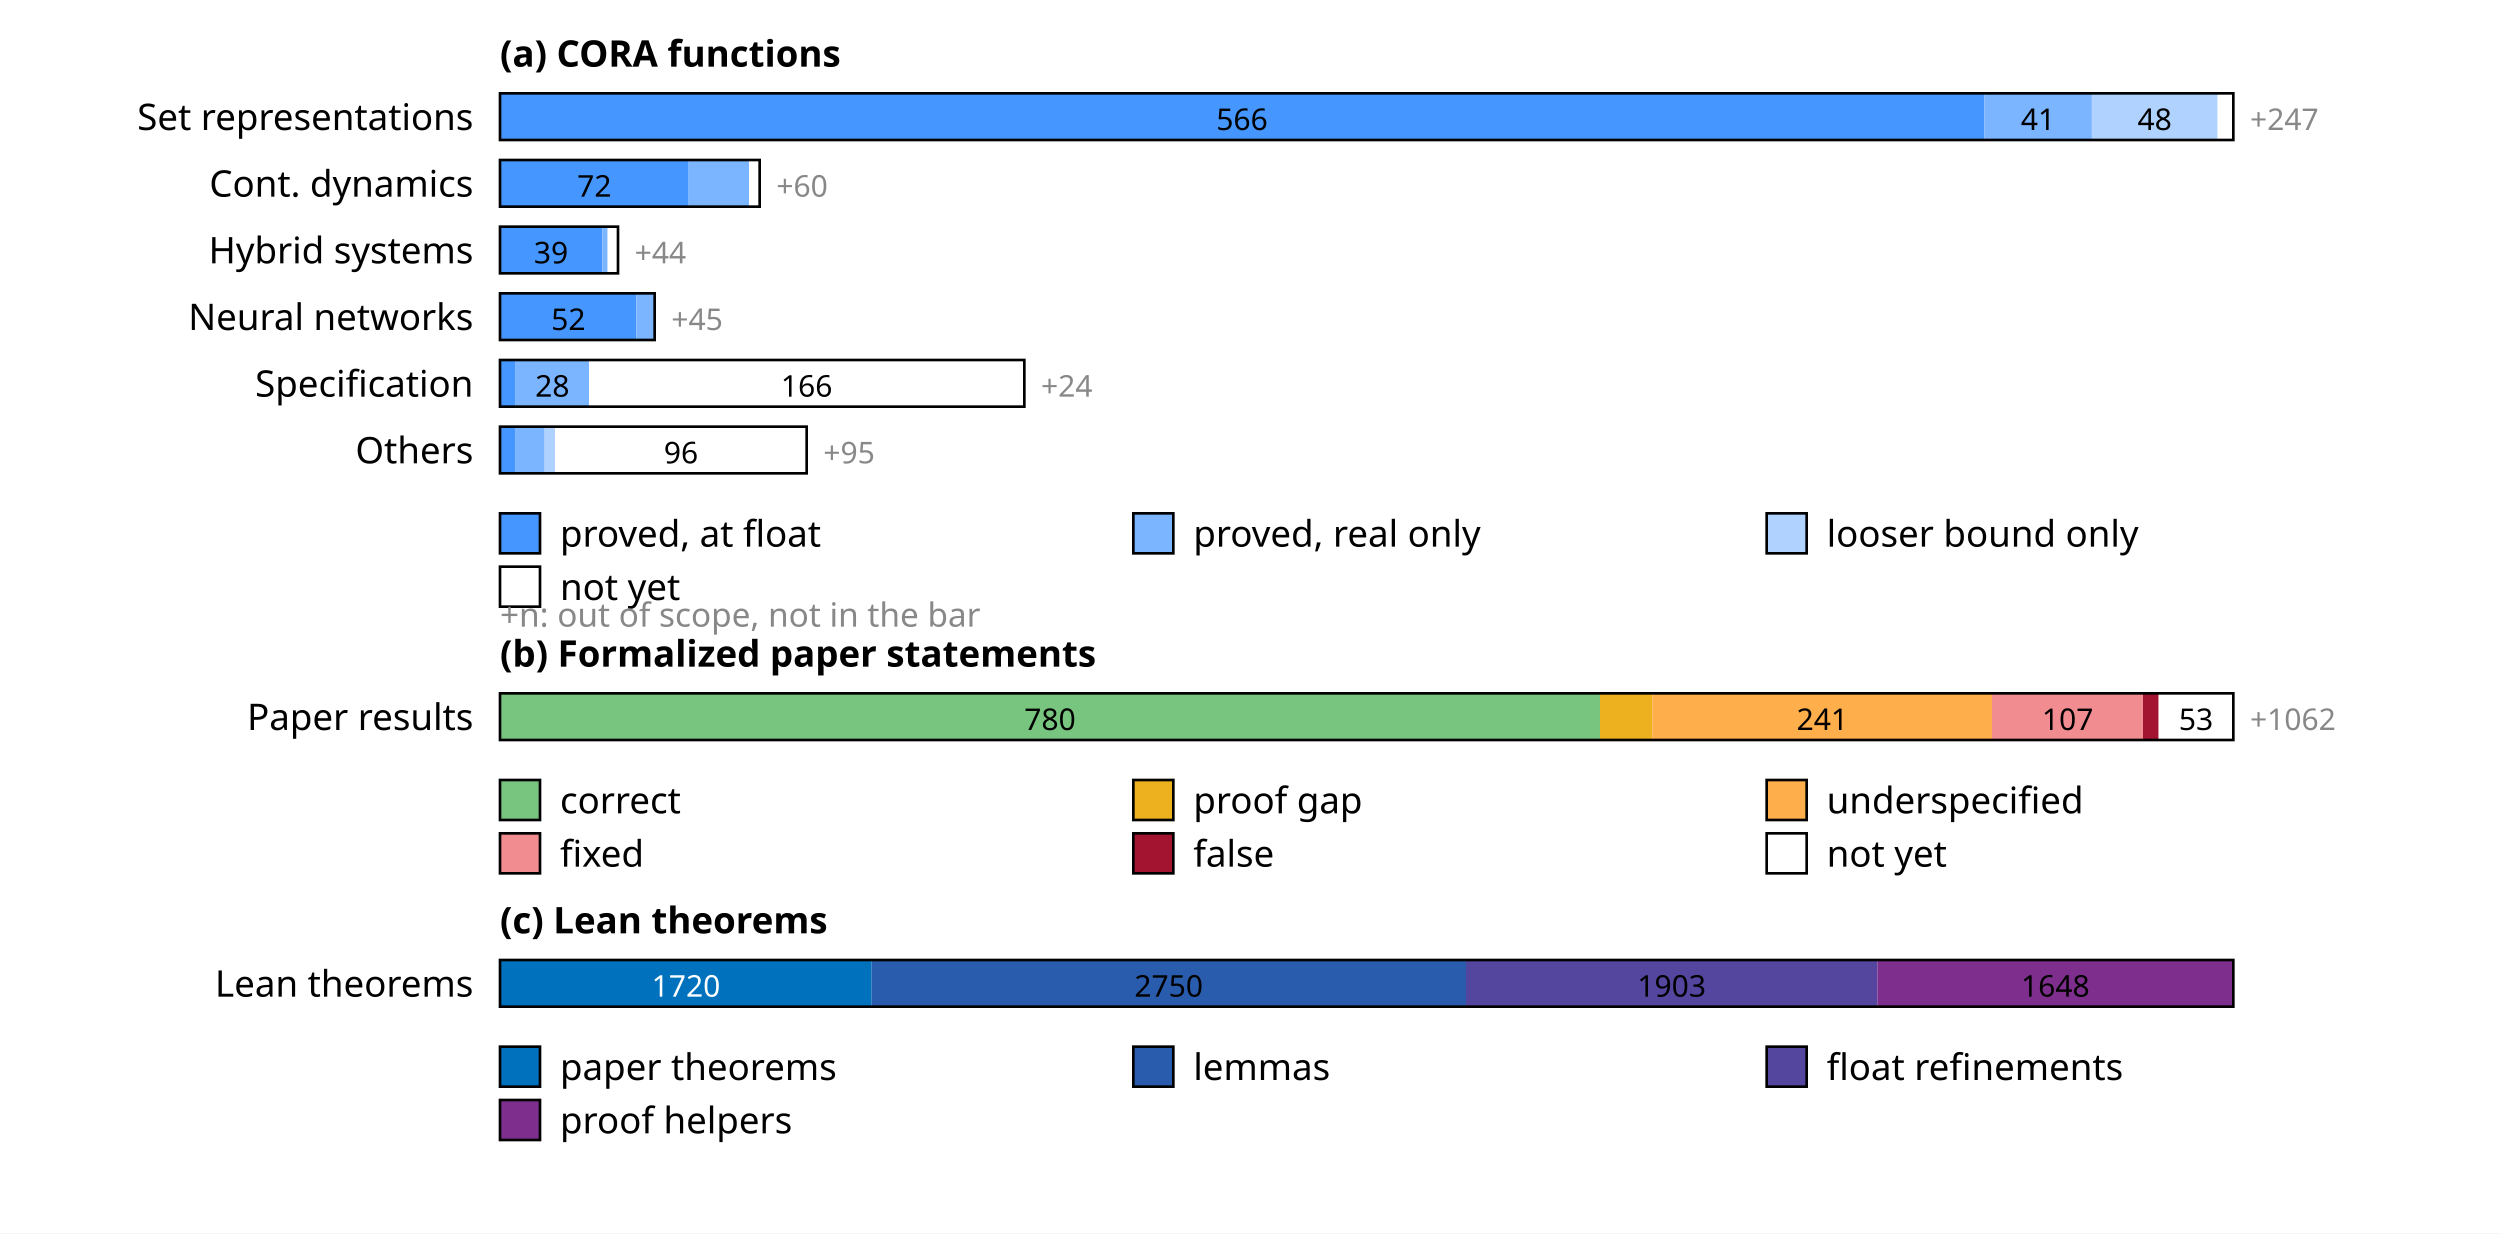
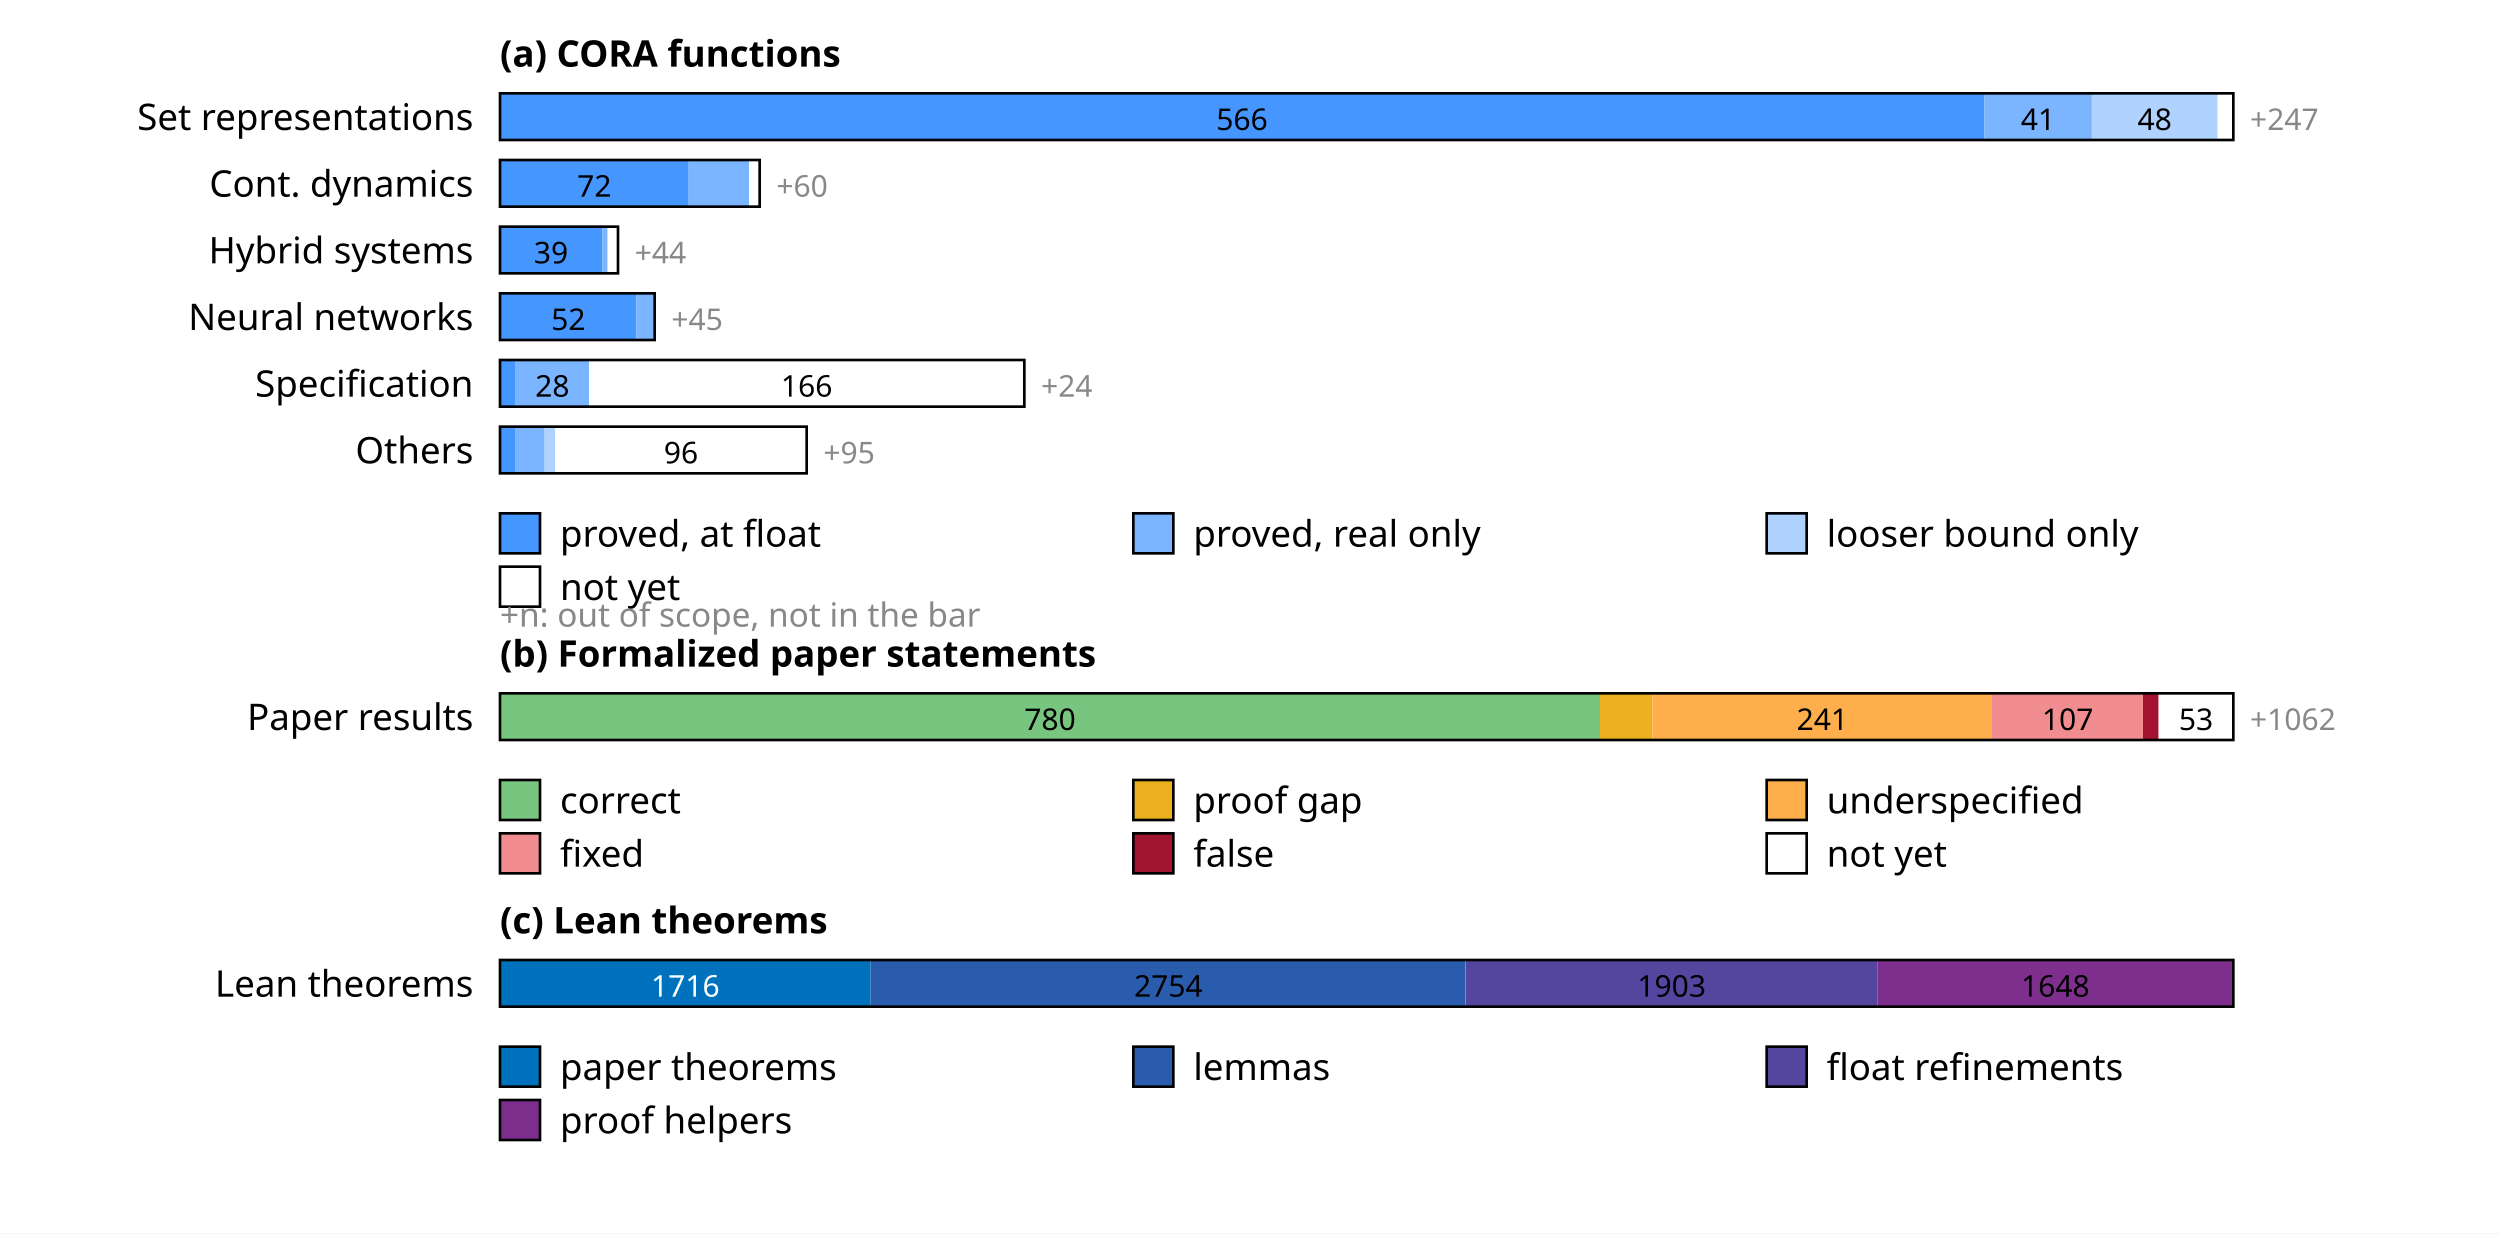
<svg xmlns="http://www.w3.org/2000/svg" width="750" height="370" font-family="sans-serif" font-size="11">
  <rect width="100%" height="100%" fill="white" />
  <text x="150" y="20" font-weight="bold">(a) CORA functions</text>
  <text x="142" y="39" text-anchor="end">Set representations</text>
  <rect x="150.0" y="28" width="445.3" height="14" fill="rgb(69,150,255)" />
  <text x="372.6" y="39" text-anchor="middle" font-size="9" fill="#000">566</text>
  <rect x="595.3" y="28" width="32.3" height="14" fill="rgb(123,180,255)" />
  <text x="611.4" y="39" text-anchor="middle" font-size="9" fill="#000">41</text>
  <rect x="627.5" y="28" width="37.8" height="14" fill="rgb(176,210,255)" />
  <text x="646.4" y="39" text-anchor="middle" font-size="9" fill="#000">48</text>
  <rect x="665.3" y="28" width="4.7" height="14" fill="rgb(255,255,255)" />
  <rect x="150" y="28" width="520.0" height="14" fill="none" stroke="#000" stroke-width="0.8" />
  <text x="675.0" y="39" font-size="9" fill="#888">+247</text>
  <text x="142" y="59" text-anchor="end">Cont. dynamics</text>
  <rect x="150.0" y="48" width="56.6" height="14" fill="rgb(69,150,255)" />
  <text x="178.3" y="59" text-anchor="middle" font-size="9" fill="#000">72</text>
  <rect x="206.6" y="48" width="18.1" height="14" fill="rgb(123,180,255)" />
  <rect x="224.7" y="48" width="3.1" height="14" fill="rgb(255,255,255)" />
  <rect x="150" y="48" width="77.9" height="14" fill="none" stroke="#000" stroke-width="0.8" />
  <text x="232.9" y="59" font-size="9" fill="#888">+60</text>
  <text x="142" y="79" text-anchor="end">Hybrid systems</text>
  <rect x="150.0" y="68" width="30.7" height="14" fill="rgb(69,150,255)" />
  <text x="165.3" y="79" text-anchor="middle" font-size="9" fill="#000">39</text>
  <rect x="180.7" y="68" width="1.6" height="14" fill="rgb(123,180,255)" />
  <rect x="182.3" y="68" width="3.1" height="14" fill="rgb(255,255,255)" />
  <rect x="150" y="68" width="35.4" height="14" fill="none" stroke="#000" stroke-width="0.8" />
  <text x="190.4" y="79" font-size="9" fill="#888">+44</text>
  <text x="142" y="99" text-anchor="end">Neural networks</text>
  <rect x="150.0" y="88" width="40.9" height="14" fill="rgb(69,150,255)" />
  <text x="170.5" y="99" text-anchor="middle" font-size="9" fill="#000">52</text>
  <rect x="190.9" y="88" width="5.5" height="14" fill="rgb(123,180,255)" />
  <rect x="150" y="88" width="46.4" height="14" fill="none" stroke="#000" stroke-width="0.8" />
  <text x="201.4" y="99" font-size="9" fill="#888">+45</text>
  <text x="142" y="119" text-anchor="end">Specification</text>
  <rect x="150.0" y="108" width="4.7" height="14" fill="rgb(69,150,255)" />
  <rect x="154.7" y="108" width="22.0" height="14" fill="rgb(123,180,255)" />
  <text x="165.7" y="119" text-anchor="middle" font-size="9" fill="#000">28</text>
  <rect x="176.7" y="108" width="130.6" height="14" fill="rgb(255,255,255)" />
  <text x="242.0" y="119" text-anchor="middle" font-size="9" fill="#000">166</text>
  <rect x="150" y="108" width="157.3" height="14" fill="none" stroke="#000" stroke-width="0.8" />
  <text x="312.3" y="119" font-size="9" fill="#888">+24</text>
  <text x="142" y="139" text-anchor="end">Others</text>
  <rect x="150.0" y="128" width="4.7" height="14" fill="rgb(69,150,255)" />
  <rect x="154.7" y="128" width="8.7" height="14" fill="rgb(123,180,255)" />
  <rect x="163.4" y="128" width="3.1" height="14" fill="rgb(176,210,255)" />
  <rect x="166.5" y="128" width="75.5" height="14" fill="rgb(255,255,255)" />
  <text x="204.3" y="139" text-anchor="middle" font-size="9" fill="#000">96</text>
  <rect x="150" y="128" width="92.0" height="14" fill="none" stroke="#000" stroke-width="0.8" />
  <text x="247.0" y="139" font-size="9" fill="#888">+95</text>
  <rect x="150" y="154" width="12" height="12" fill="rgb(69,150,255)" stroke="#000" stroke-width="0.8" />
  <text x="168" y="164">proved, at float</text>
  <rect x="340" y="154" width="12" height="12" fill="rgb(123,180,255)" stroke="#000" stroke-width="0.8" />
  <text x="358" y="164">proved, real only</text>
  <rect x="530" y="154" width="12" height="12" fill="rgb(176,210,255)" stroke="#000" stroke-width="0.8" />
  <text x="548" y="164">looser bound only</text>
  <rect x="150" y="170" width="12" height="12" fill="rgb(255,255,255)" stroke="#000" stroke-width="0.8" />
  <text x="168" y="180">not yet</text>
  <text x="150" y="188" font-size="10" fill="#888">+n: out of scope, not in the bar</text>
  <text x="150" y="200" font-weight="bold">(b) Formalized paper statements</text>
  <text x="142" y="219" text-anchor="end">Paper results</text>
  <rect x="150.0" y="208" width="330.0" height="14" fill="rgb(120,197,127)" />
  <text x="315.0" y="219" text-anchor="middle" font-size="9" fill="#000">780</text>
  <rect x="480.0" y="208" width="15.7" height="14" fill="rgb(237,177,32)" />
  <rect x="495.7" y="208" width="102.0" height="14" fill="rgb(255,174,76)" />
  <text x="546.7" y="219" text-anchor="middle" font-size="9" fill="#000">241</text>
  <rect x="597.6" y="208" width="45.3" height="14" fill="rgb(241,141,145)" />
  <text x="620.3" y="219" text-anchor="middle" font-size="9" fill="#000">107</text>
  <rect x="642.9" y="208" width="4.7" height="14" fill="rgb(162,20,47)" />
  <rect x="647.6" y="208" width="22.4" height="14" fill="rgb(255,255,255)" />
  <text x="658.8" y="219" text-anchor="middle" font-size="9" fill="#000">53</text>
  <rect x="150" y="208" width="520.0" height="14" fill="none" stroke="#000" stroke-width="0.8" />
  <text x="675.0" y="219" font-size="9" fill="#888">+1062</text>
  <rect x="150" y="234" width="12" height="12" fill="rgb(120,197,127)" stroke="#000" stroke-width="0.8" />
  <text x="168" y="244">correct</text>
  <rect x="340" y="234" width="12" height="12" fill="rgb(237,177,32)" stroke="#000" stroke-width="0.8" />
  <text x="358" y="244">proof gap</text>
  <rect x="530" y="234" width="12" height="12" fill="rgb(255,174,76)" stroke="#000" stroke-width="0.8" />
  <text x="548" y="244">underspecified</text>
  <rect x="150" y="250" width="12" height="12" fill="rgb(241,141,145)" stroke="#000" stroke-width="0.8" />
  <text x="168" y="260">fixed</text>
  <rect x="340" y="250" width="12" height="12" fill="rgb(162,20,47)" stroke="#000" stroke-width="0.8" />
  <text x="358" y="260">false</text>
  <rect x="530" y="250" width="12" height="12" fill="rgb(255,255,255)" stroke="#000" stroke-width="0.8" />
  <text x="548" y="260">not yet</text>
  <text x="150" y="280" font-weight="bold">(c) Lean theorems</text>
  <text x="142" y="299" text-anchor="end">Lean theorems</text>
-   <rect x="150.0" y="288" width="111.5" height="14" fill="rgb(0,114,189)" />
-   <text x="205.8" y="299" text-anchor="middle" font-size="9" fill="#fff">1720</text>
-   <rect x="261.5" y="288" width="178.3" height="14" fill="rgb(42,92,173)" />
-   <text x="350.6" y="299" text-anchor="middle" font-size="9" fill="#000">2750</text>
+   <rect x="150.0" y="288" width="111.2" height="14" fill="rgb(0,114,189)" />
+   <text x="205.6" y="299" text-anchor="middle" font-size="9" fill="#fff">1716</text>
+   <rect x="261.2" y="288" width="178.5" height="14" fill="rgb(42,92,173)" />
+   <text x="350.5" y="299" text-anchor="middle" font-size="9" fill="#000">2754</text>
  <rect x="439.8" y="288" width="123.4" height="14" fill="rgb(84,69,158)" />
  <text x="501.5" y="299" text-anchor="middle" font-size="9" fill="#000">1903</text>
  <rect x="563.2" y="288" width="106.8" height="14" fill="rgb(126,47,142)" />
  <text x="616.6" y="299" text-anchor="middle" font-size="9" fill="#000">1648</text>
  <rect x="150" y="288" width="520.0" height="14" fill="none" stroke="#000" stroke-width="0.8" />
  <rect x="150" y="314" width="12" height="12" fill="rgb(0,114,189)" stroke="#000" stroke-width="0.8" />
  <text x="168" y="324">paper theorems</text>
  <rect x="340" y="314" width="12" height="12" fill="rgb(42,92,173)" stroke="#000" stroke-width="0.8" />
  <text x="358" y="324">lemmas</text>
  <rect x="530" y="314" width="12" height="12" fill="rgb(84,69,158)" stroke="#000" stroke-width="0.8" />
  <text x="548" y="324">float refinements</text>
  <rect x="150" y="330" width="12" height="12" fill="rgb(126,47,142)" stroke="#000" stroke-width="0.8" />
  <text x="168" y="340">proof helpers</text>
</svg>
